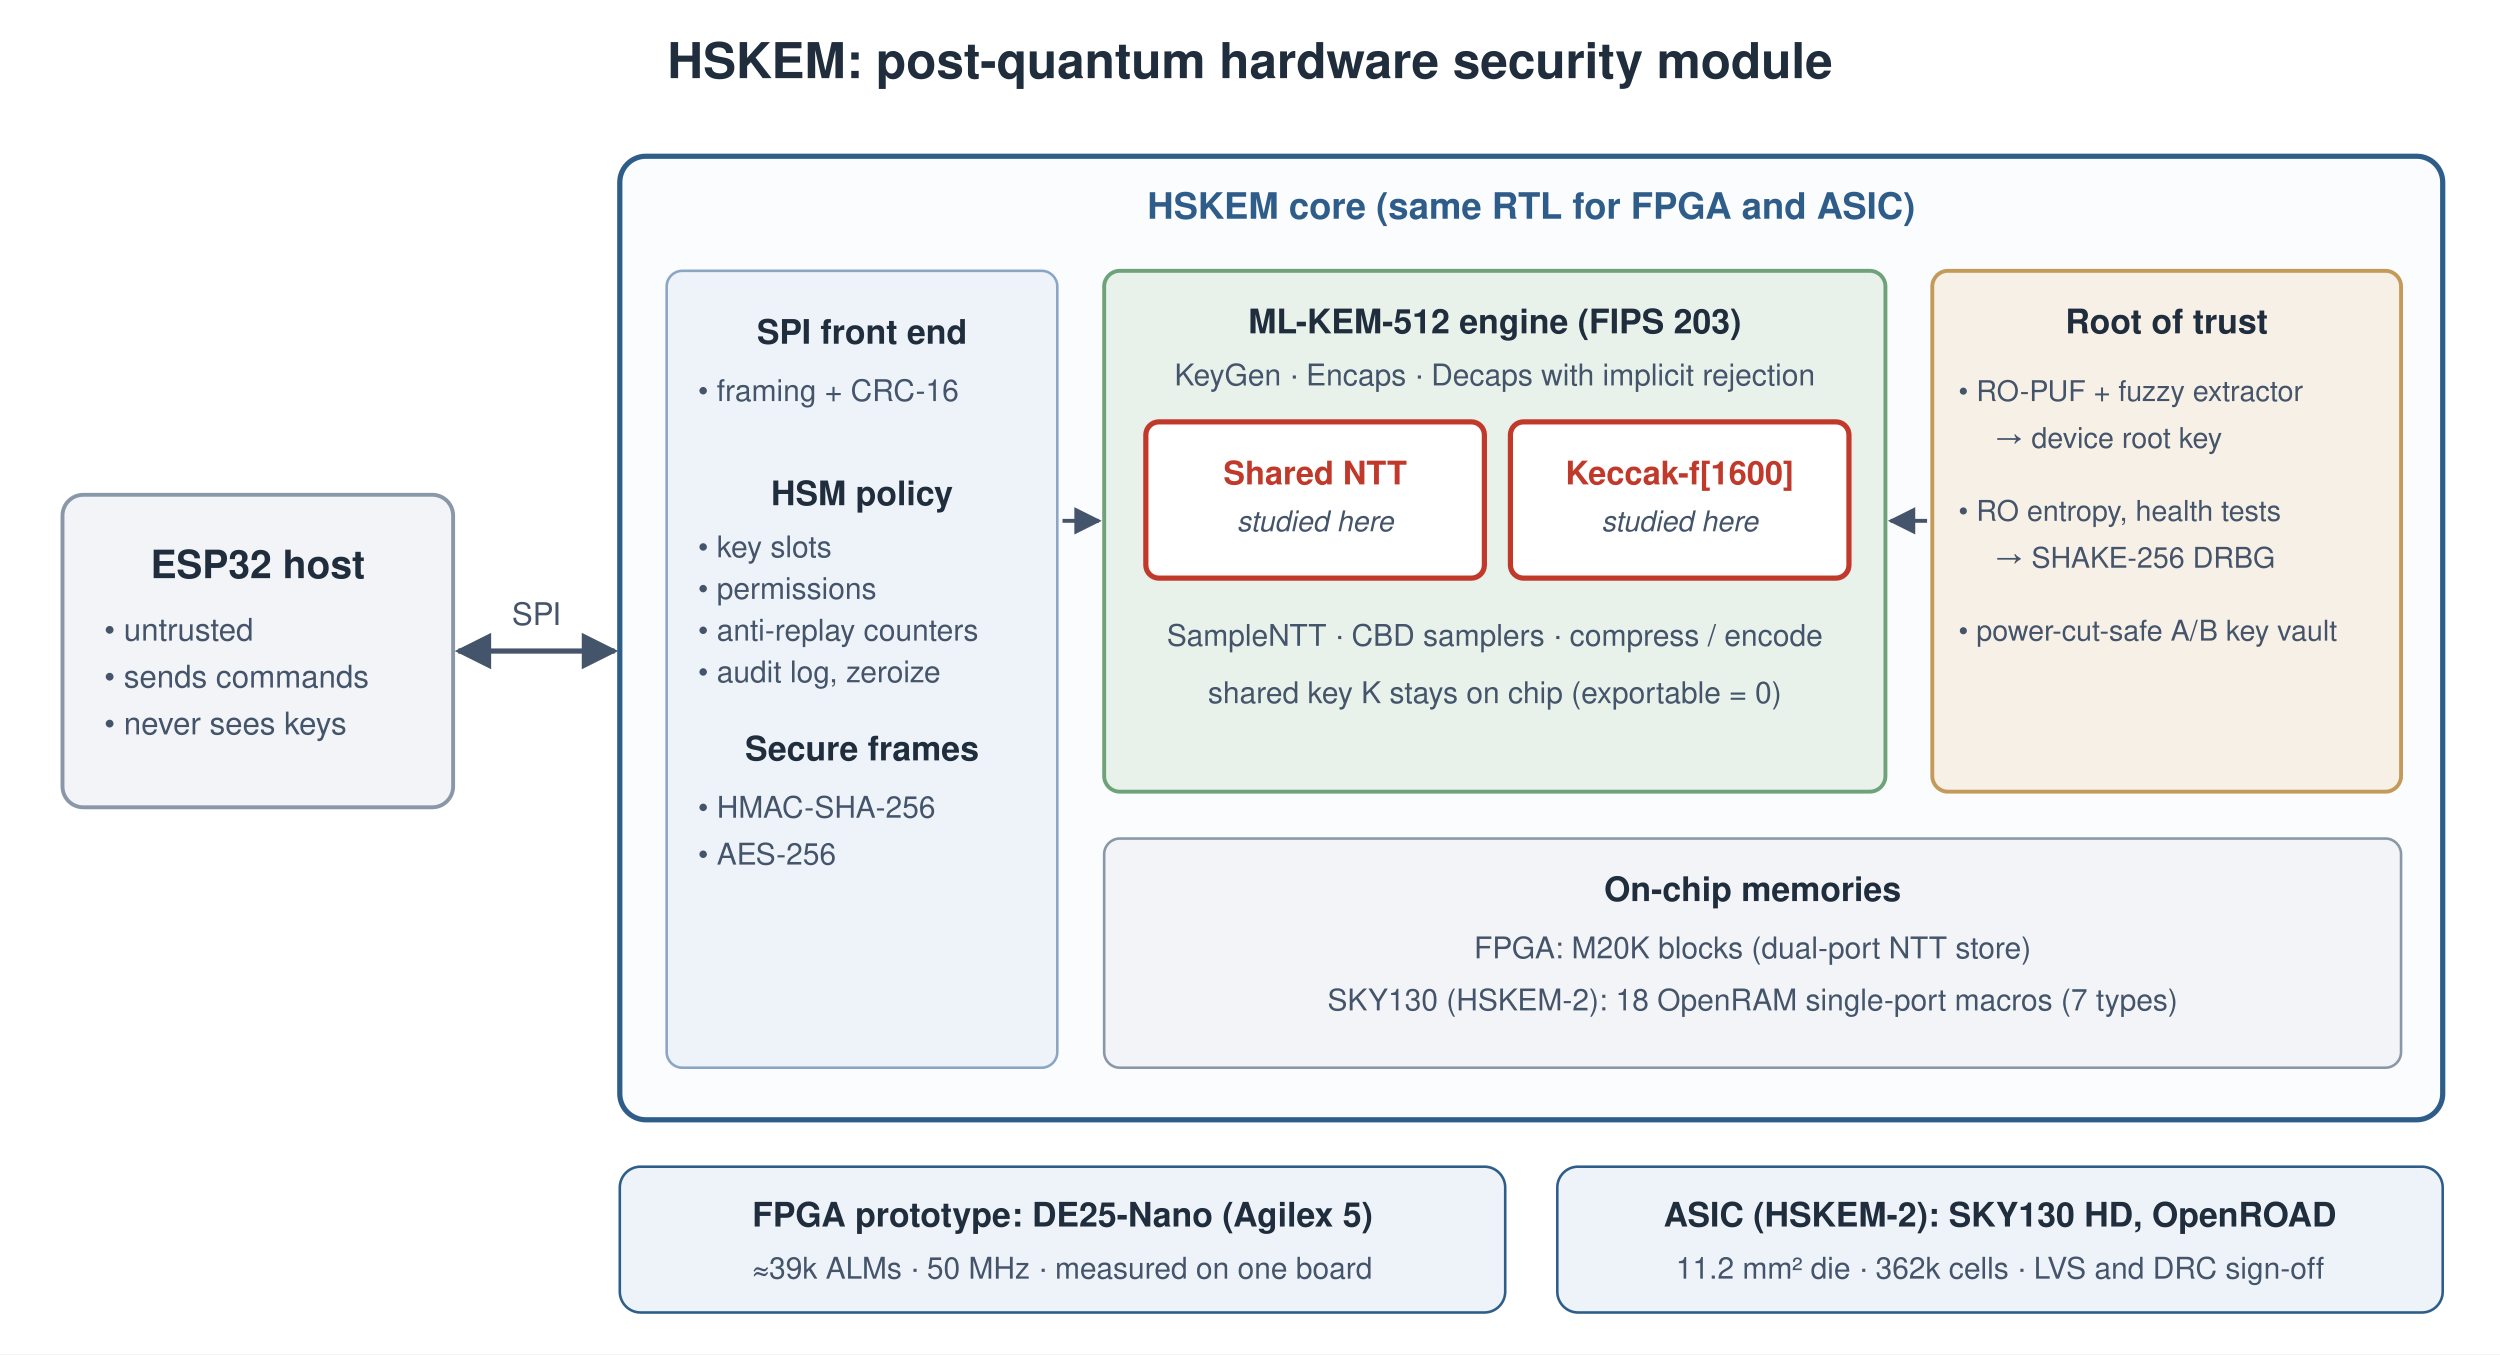
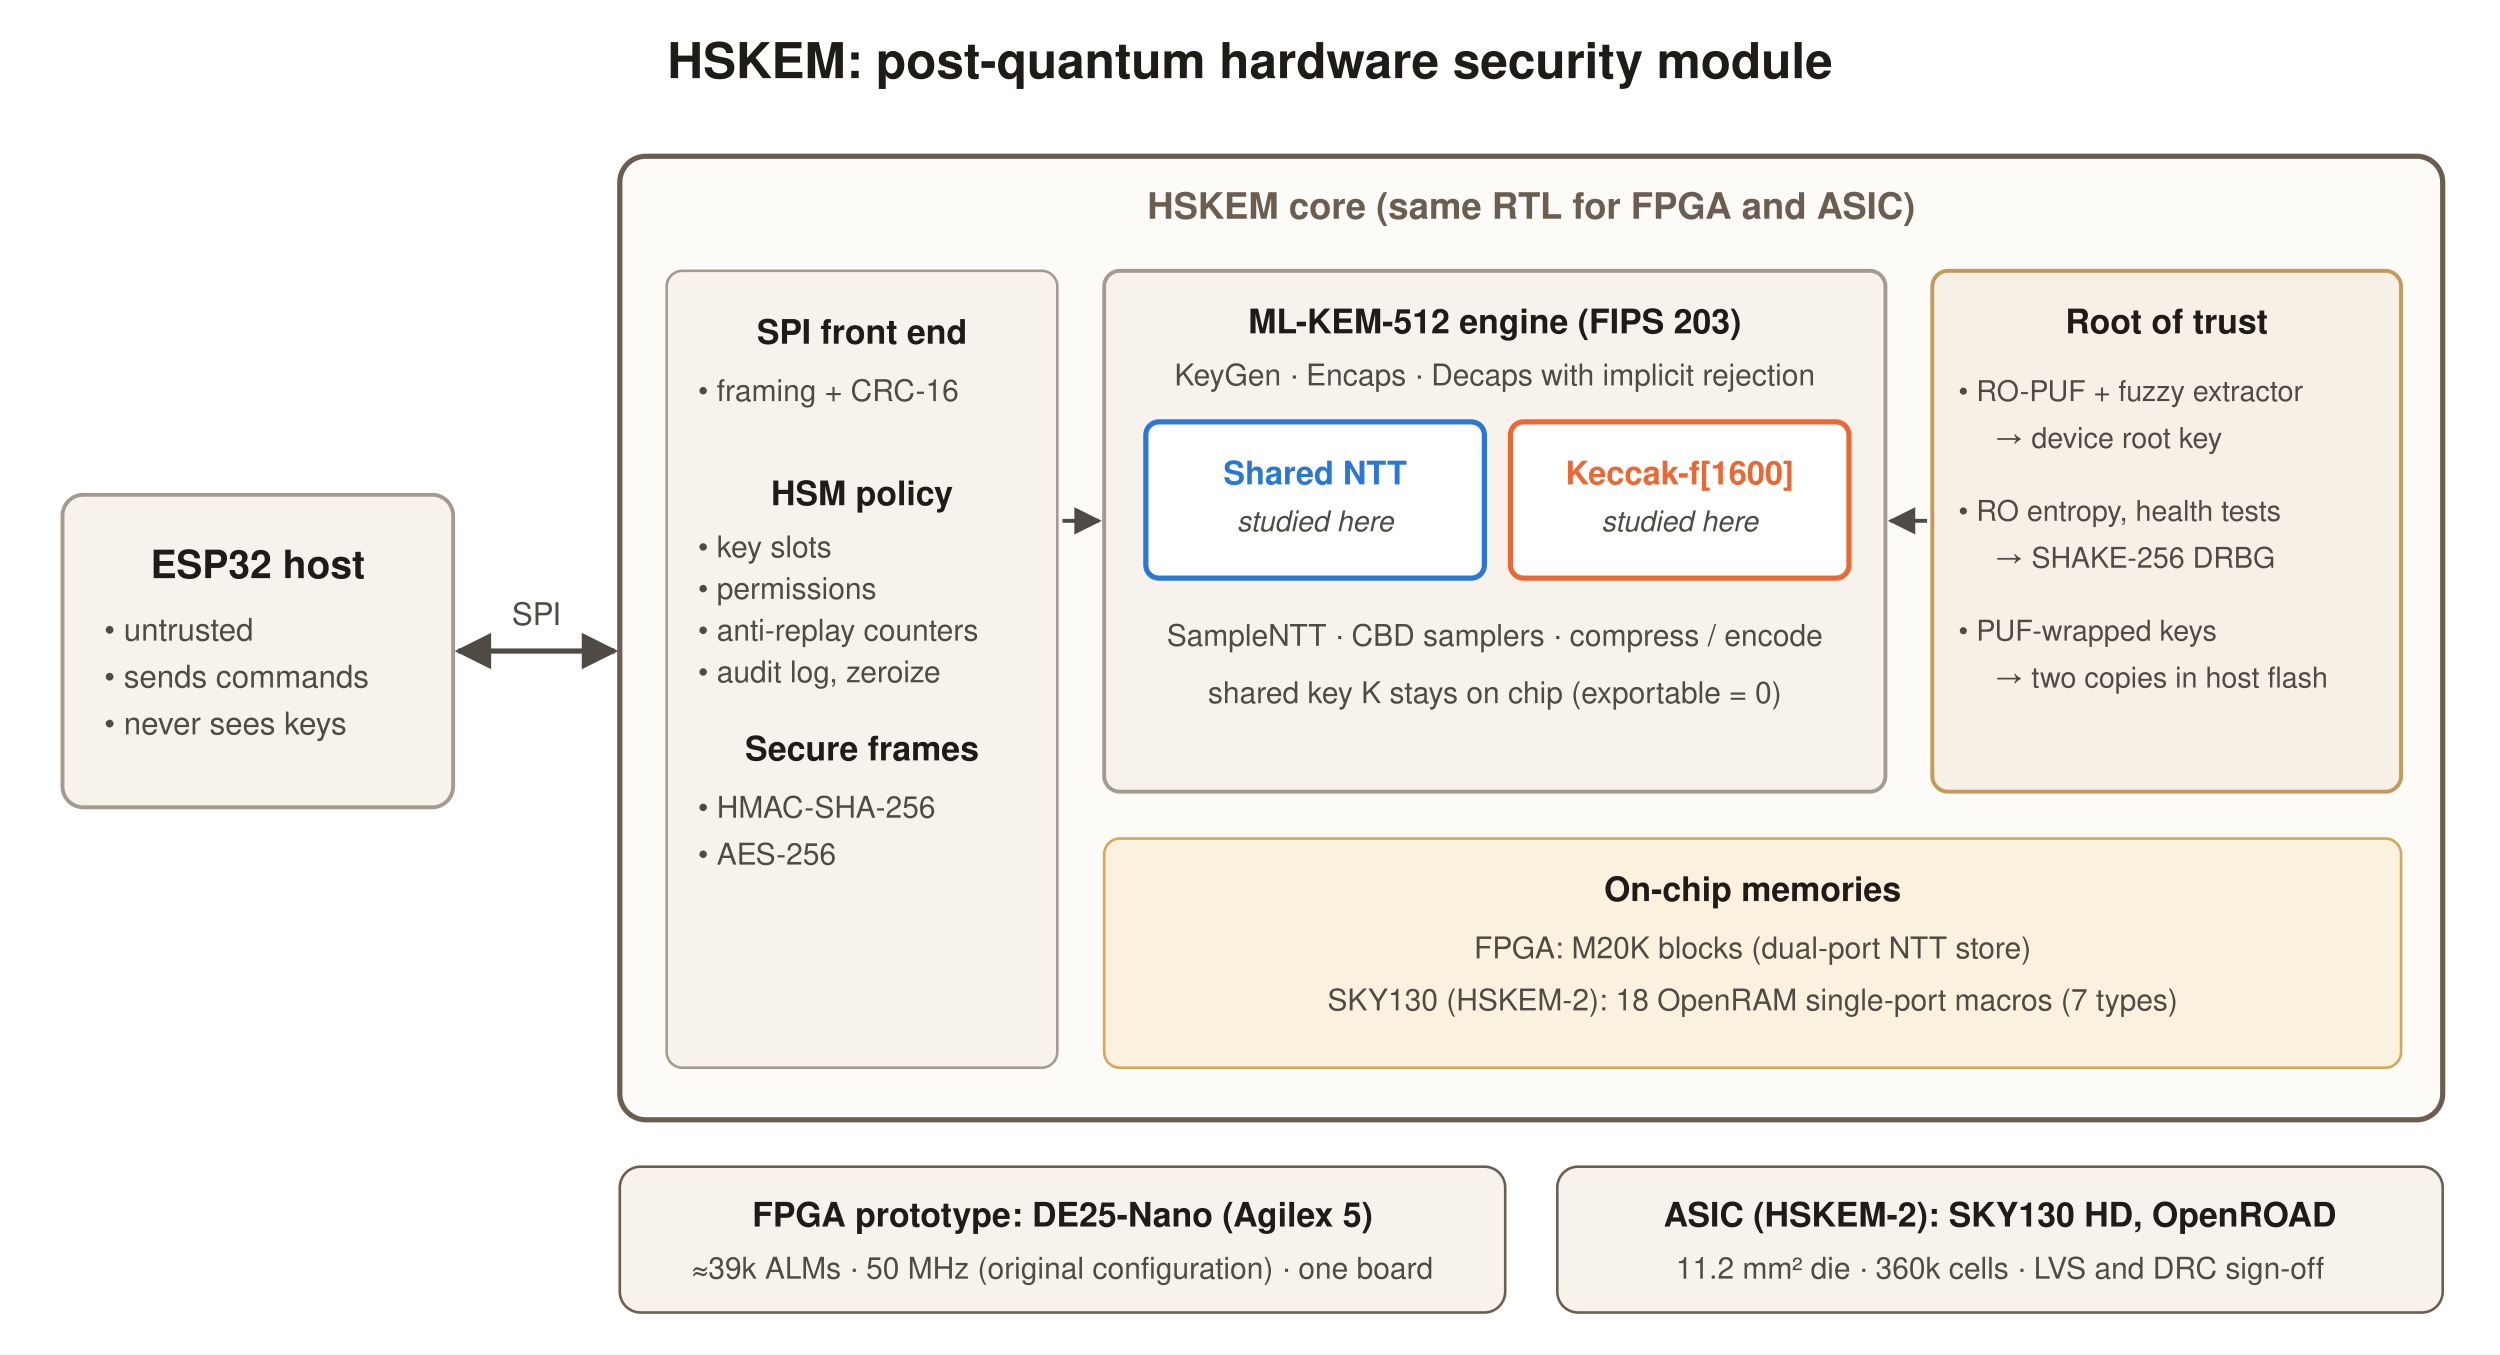
<svg xmlns="http://www.w3.org/2000/svg" viewBox="0 0 960 520" width="960" height="520" font-family="Helvetica, Arial, sans-serif">
  <defs>
    <marker id="arr" viewBox="0 0 10 10" refX="9" refY="5" markerWidth="7" markerHeight="7" orient="auto-start-reverse">
-       <path d="M0,0 L10,5 L0,10 z" fill="#44546a" />
+       <path d="M0,0 L10,5 L0,10 z" fill="#4f4a44" />
    </marker>
  </defs>
  <rect width="960" height="520" fill="#ffffff" />
-   <text x="480" y="30" text-anchor="middle" font-size="19" font-weight="bold" fill="#1f2d3d">HSKEM: post-quantum hardware security module</text>
-   <rect x="24" y="190" width="150" height="120" rx="8" fill="#f2f4f7" stroke="#8a97a8" stroke-width="1.5" />
-   <text x="99" y="222" text-anchor="middle" font-size="15" font-weight="bold" fill="#1f2d3d">ESP32 host</text>
-   <text x="40" y="246" font-size="12" fill="#44546a">• untrusted</text>
-   <text x="40" y="264" font-size="12" fill="#44546a">• sends commands</text>
-   <text x="40" y="282" font-size="12" fill="#44546a">• never sees keys</text>
-   <line x1="176" y1="250" x2="236" y2="250" stroke="#44546a" stroke-width="2" marker-start="url(#arr)" marker-end="url(#arr)" />
-   <text x="206" y="240" text-anchor="middle" font-size="12" fill="#44546a">SPI</text>
-   <rect x="238" y="60" width="700" height="370" rx="10" fill="#fbfcfe" stroke="#2f5d8a" stroke-width="2" />
-   <text x="588" y="84" text-anchor="middle" font-size="14" font-weight="bold" fill="#2f5d8a">HSKEM core (same RTL for FPGA and ASIC)</text>
-   <rect x="256" y="104" width="150" height="306" rx="6" fill="#eef3f9" stroke="#8aa6c4" />
-   <text x="331" y="132" text-anchor="middle" font-size="13" font-weight="bold" fill="#1f2d3d">SPI front end</text>
-   <text x="268" y="154" font-size="11.5" fill="#44546a">• framing + CRC-16</text>
-   <text x="331" y="194" text-anchor="middle" font-size="13" font-weight="bold" fill="#1f2d3d">HSM policy</text>
-   <text x="268" y="214" font-size="11.5" fill="#44546a">• key slots</text>
-   <text x="268" y="230" font-size="11.5" fill="#44546a">• permissions</text>
-   <text x="268" y="246" font-size="11.5" fill="#44546a">• anti-replay counters</text>
-   <text x="268" y="262" font-size="11.5" fill="#44546a">• audit log, zeroize</text>
-   <text x="331" y="292" text-anchor="middle" font-size="13" font-weight="bold" fill="#1f2d3d">Secure frames</text>
-   <text x="268" y="314" font-size="11.5" fill="#44546a">• HMAC-SHA-256</text>
-   <text x="268" y="332" font-size="11.5" fill="#44546a">• AES-256</text>
-   <rect x="424" y="104" width="300" height="200" rx="6" fill="#e8f1ea" stroke="#6ea37a" stroke-width="1.5" />
-   <text x="574" y="128" text-anchor="middle" font-size="13" font-weight="bold" fill="#1f2d3d">ML-KEM-512 engine (FIPS 203)</text>
-   <text x="574" y="148" text-anchor="middle" font-size="11.5" fill="#44546a">KeyGen · Encaps · Decaps with implicit rejection</text>
-   <rect x="440" y="162" width="130" height="60" rx="5" fill="#ffffff" stroke="#c0392b" stroke-width="2" />
-   <text x="505" y="186" text-anchor="middle" font-size="12.5" font-weight="bold" fill="#c0392b">Shared NTT</text>
-   <text x="505" y="204" text-anchor="middle" font-size="11" font-style="italic" fill="#44546a">studied here</text>
-   <rect x="580" y="162" width="130" height="60" rx="5" fill="#ffffff" stroke="#c0392b" stroke-width="2" />
-   <text x="645" y="186" text-anchor="middle" font-size="12.5" font-weight="bold" fill="#c0392b">Keccak-f[1600]</text>
-   <text x="645" y="204" text-anchor="middle" font-size="11" font-style="italic" fill="#44546a">studied here</text>
-   <text x="574" y="248" text-anchor="middle" font-size="11.5" fill="#44546a">SampleNTT · CBD samplers · compress / encode</text>
-   <text x="574" y="270" text-anchor="middle" font-size="11.5" fill="#44546a">shared key K stays on chip (exportable = 0)</text>
+   <text x="480" y="30" text-anchor="middle" font-size="19" font-weight="bold" fill="#1f1b17">HSKEM: post-quantum hardware security module</text>
+   <rect x="24" y="190" width="150" height="120" rx="8" fill="#f7f3ec" stroke="#a39b8f" stroke-width="1.5" />
+   <text x="99" y="222" text-anchor="middle" font-size="15" font-weight="bold" fill="#1f1b17">ESP32 host</text>
+   <text x="40" y="246" font-size="12" fill="#4f4a44">• untrusted</text>
+   <text x="40" y="264" font-size="12" fill="#4f4a44">• sends commands</text>
+   <text x="40" y="282" font-size="12" fill="#4f4a44">• never sees keys</text>
+   <line x1="176" y1="250" x2="236" y2="250" stroke="#4f4a44" stroke-width="2" marker-start="url(#arr)" marker-end="url(#arr)" />
+   <text x="206" y="240" text-anchor="middle" font-size="12" fill="#4f4a44">SPI</text>
+   <rect x="238" y="60" width="700" height="370" rx="10" fill="#fdfbf7" stroke="#6b5e50" stroke-width="2" />
+   <text x="588" y="84" text-anchor="middle" font-size="14" font-weight="bold" fill="#6b5e50">HSKEM core (same RTL for FPGA and ASIC)</text>
+   <rect x="256" y="104" width="150" height="306" rx="6" fill="#f7f3ec" stroke="#a39b8f" />
+   <text x="331" y="132" text-anchor="middle" font-size="13" font-weight="bold" fill="#1f1b17">SPI front end</text>
+   <text x="268" y="154" font-size="11.5" fill="#4f4a44">• framing + CRC-16</text>
+   <text x="331" y="194" text-anchor="middle" font-size="13" font-weight="bold" fill="#1f1b17">HSM policy</text>
+   <text x="268" y="214" font-size="11.5" fill="#4f4a44">• key slots</text>
+   <text x="268" y="230" font-size="11.5" fill="#4f4a44">• permissions</text>
+   <text x="268" y="246" font-size="11.5" fill="#4f4a44">• anti-replay counters</text>
+   <text x="268" y="262" font-size="11.5" fill="#4f4a44">• audit log, zeroize</text>
+   <text x="331" y="292" text-anchor="middle" font-size="13" font-weight="bold" fill="#1f1b17">Secure frames</text>
+   <text x="268" y="314" font-size="11.5" fill="#4f4a44">• HMAC-SHA-256</text>
+   <text x="268" y="332" font-size="11.5" fill="#4f4a44">• AES-256</text>
+   <rect x="424" y="104" width="300" height="200" rx="6" fill="#f7f3ec" stroke="#a39b8f" stroke-width="1.5" />
+   <text x="574" y="128" text-anchor="middle" font-size="13" font-weight="bold" fill="#1f1b17">ML-KEM-512 engine (FIPS 203)</text>
+   <text x="574" y="148" text-anchor="middle" font-size="11.5" fill="#4f4a44">KeyGen · Encaps · Decaps with implicit rejection</text>
+   <rect x="440" y="162" width="130" height="60" rx="5" fill="#ffffff" stroke="#2a78d6" stroke-width="2" />
+   <text x="505" y="186" text-anchor="middle" font-size="12.5" font-weight="bold" fill="#2a78d6">Shared NTT</text>
+   <text x="505" y="204" text-anchor="middle" font-size="11" font-style="italic" fill="#4f4a44">studied here</text>
+   <rect x="580" y="162" width="130" height="60" rx="5" fill="#ffffff" stroke="#eb6834" stroke-width="2" />
+   <text x="645" y="186" text-anchor="middle" font-size="12.5" font-weight="bold" fill="#eb6834">Keccak-f[1600]</text>
+   <text x="645" y="204" text-anchor="middle" font-size="11" font-style="italic" fill="#4f4a44">studied here</text>
+   <text x="574" y="248" text-anchor="middle" font-size="11.5" fill="#4f4a44">SampleNTT · CBD samplers · compress / encode</text>
+   <text x="574" y="270" text-anchor="middle" font-size="11.5" fill="#4f4a44">shared key K stays on chip (exportable = 0)</text>
  <rect x="742" y="104" width="180" height="200" rx="6" fill="#f7f0e6" stroke="#c49a5a" stroke-width="1.5" />
-   <text x="832" y="128" text-anchor="middle" font-size="13" font-weight="bold" fill="#1f2d3d">Root of trust</text>
-   <text x="752" y="154" font-size="11" fill="#44546a">• RO-PUF + fuzzy extractor</text>
-   <text x="766" y="172" font-size="11" fill="#44546a">→ device root key</text>
-   <text x="752" y="200" font-size="11" fill="#44546a">• RO entropy, health tests</text>
-   <text x="766" y="218" font-size="11" fill="#44546a">→ SHAKE-256 DRBG</text>
-   <text x="752" y="246" font-size="11" fill="#44546a">• power-cut-safe A/B key vault</text>
-   <line x1="408" y1="200" x2="422" y2="200" stroke="#44546a" stroke-width="1.5" marker-end="url(#arr)" />
-   <line x1="726" y1="200" x2="740" y2="200" stroke="#44546a" stroke-width="1.5" marker-start="url(#arr)" />
-   <rect x="424" y="322" width="498" height="88" rx="6" fill="#f2f4f7" stroke="#8a97a8" />
-   <text x="673" y="346" text-anchor="middle" font-size="13" font-weight="bold" fill="#1f2d3d">On-chip memories</text>
-   <text x="673" y="368" text-anchor="middle" font-size="11.5" fill="#44546a">FPGA: M20K blocks (dual-port NTT store)</text>
-   <text x="673" y="388" text-anchor="middle" font-size="11.5" fill="#44546a">SKY130 (HSKEM-2): 18 OpenRAM single-port macros (7 types)</text>
-   <rect x="238" y="448" width="340" height="56" rx="8" fill="#eef3f9" stroke="#2f5d8a" />
-   <text x="408" y="471" text-anchor="middle" font-size="13" font-weight="bold" fill="#1f2d3d">FPGA prototype: DE25-Nano (Agilex 5)</text>
-   <text x="408" y="491" text-anchor="middle" font-size="11.5" fill="#44546a">≈39k ALMs · 50 MHz · measured on one board</text>
-   <rect x="598" y="448" width="340" height="56" rx="8" fill="#eef3f9" stroke="#2f5d8a" />
-   <text x="768" y="471" text-anchor="middle" font-size="13" font-weight="bold" fill="#1f2d3d">ASIC (HSKEM-2): SKY130 HD, OpenROAD</text>
-   <text x="768" y="491" text-anchor="middle" font-size="11.5" fill="#44546a">11.2 mm² die · 362k cells · LVS and DRC sign-off</text>
+   <text x="832" y="128" text-anchor="middle" font-size="13" font-weight="bold" fill="#1f1b17">Root of trust</text>
+   <text x="752" y="154" font-size="11" fill="#4f4a44">• RO-PUF + fuzzy extractor</text>
+   <text x="766" y="172" font-size="11" fill="#4f4a44">→ device root key</text>
+   <text x="752" y="200" font-size="11" fill="#4f4a44">• RO entropy, health tests</text>
+   <text x="766" y="218" font-size="11" fill="#4f4a44">→ SHAKE-256 DRBG</text>
+   <text x="752" y="246" font-size="11" fill="#4f4a44">• PUF-wrapped keys</text>
+   <text x="766" y="264" font-size="11" fill="#4f4a44">→ two copies in host flash</text>
+   <line x1="408" y1="200" x2="422" y2="200" stroke="#4f4a44" stroke-width="1.5" marker-end="url(#arr)" />
+   <line x1="726" y1="200" x2="740" y2="200" stroke="#4f4a44" stroke-width="1.5" marker-start="url(#arr)" />
+   <rect x="424" y="322" width="498" height="88" rx="6" fill="#fbf1df" stroke="#d4a85a" />
+   <text x="673" y="346" text-anchor="middle" font-size="13" font-weight="bold" fill="#1f1b17">On-chip memories</text>
+   <text x="673" y="368" text-anchor="middle" font-size="11.5" fill="#4f4a44">FPGA: M20K blocks (dual-port NTT store)</text>
+   <text x="673" y="388" text-anchor="middle" font-size="11.5" fill="#4f4a44">SKY130 (HSKEM-2): 18 OpenRAM single-port macros (7 types)</text>
+   <rect x="238" y="448" width="340" height="56" rx="8" fill="#f7f3ec" stroke="#6b5e50" />
+   <text x="408" y="471" text-anchor="middle" font-size="13" font-weight="bold" fill="#1f1b17">FPGA prototype: DE25-Nano (Agilex 5)</text>
+   <text x="408" y="491" text-anchor="middle" font-size="11.5" fill="#4f4a44">≈39k ALMs · 50 MHz (original configuration) · one board</text>
+   <rect x="598" y="448" width="340" height="56" rx="8" fill="#f7f3ec" stroke="#6b5e50" />
+   <text x="768" y="471" text-anchor="middle" font-size="13" font-weight="bold" fill="#1f1b17">ASIC (HSKEM-2): SKY130 HD, OpenROAD</text>
+   <text x="768" y="491" text-anchor="middle" font-size="11.5" fill="#4f4a44">11.2 mm² die · 360k cells · LVS and DRC sign-off</text>
</svg>
